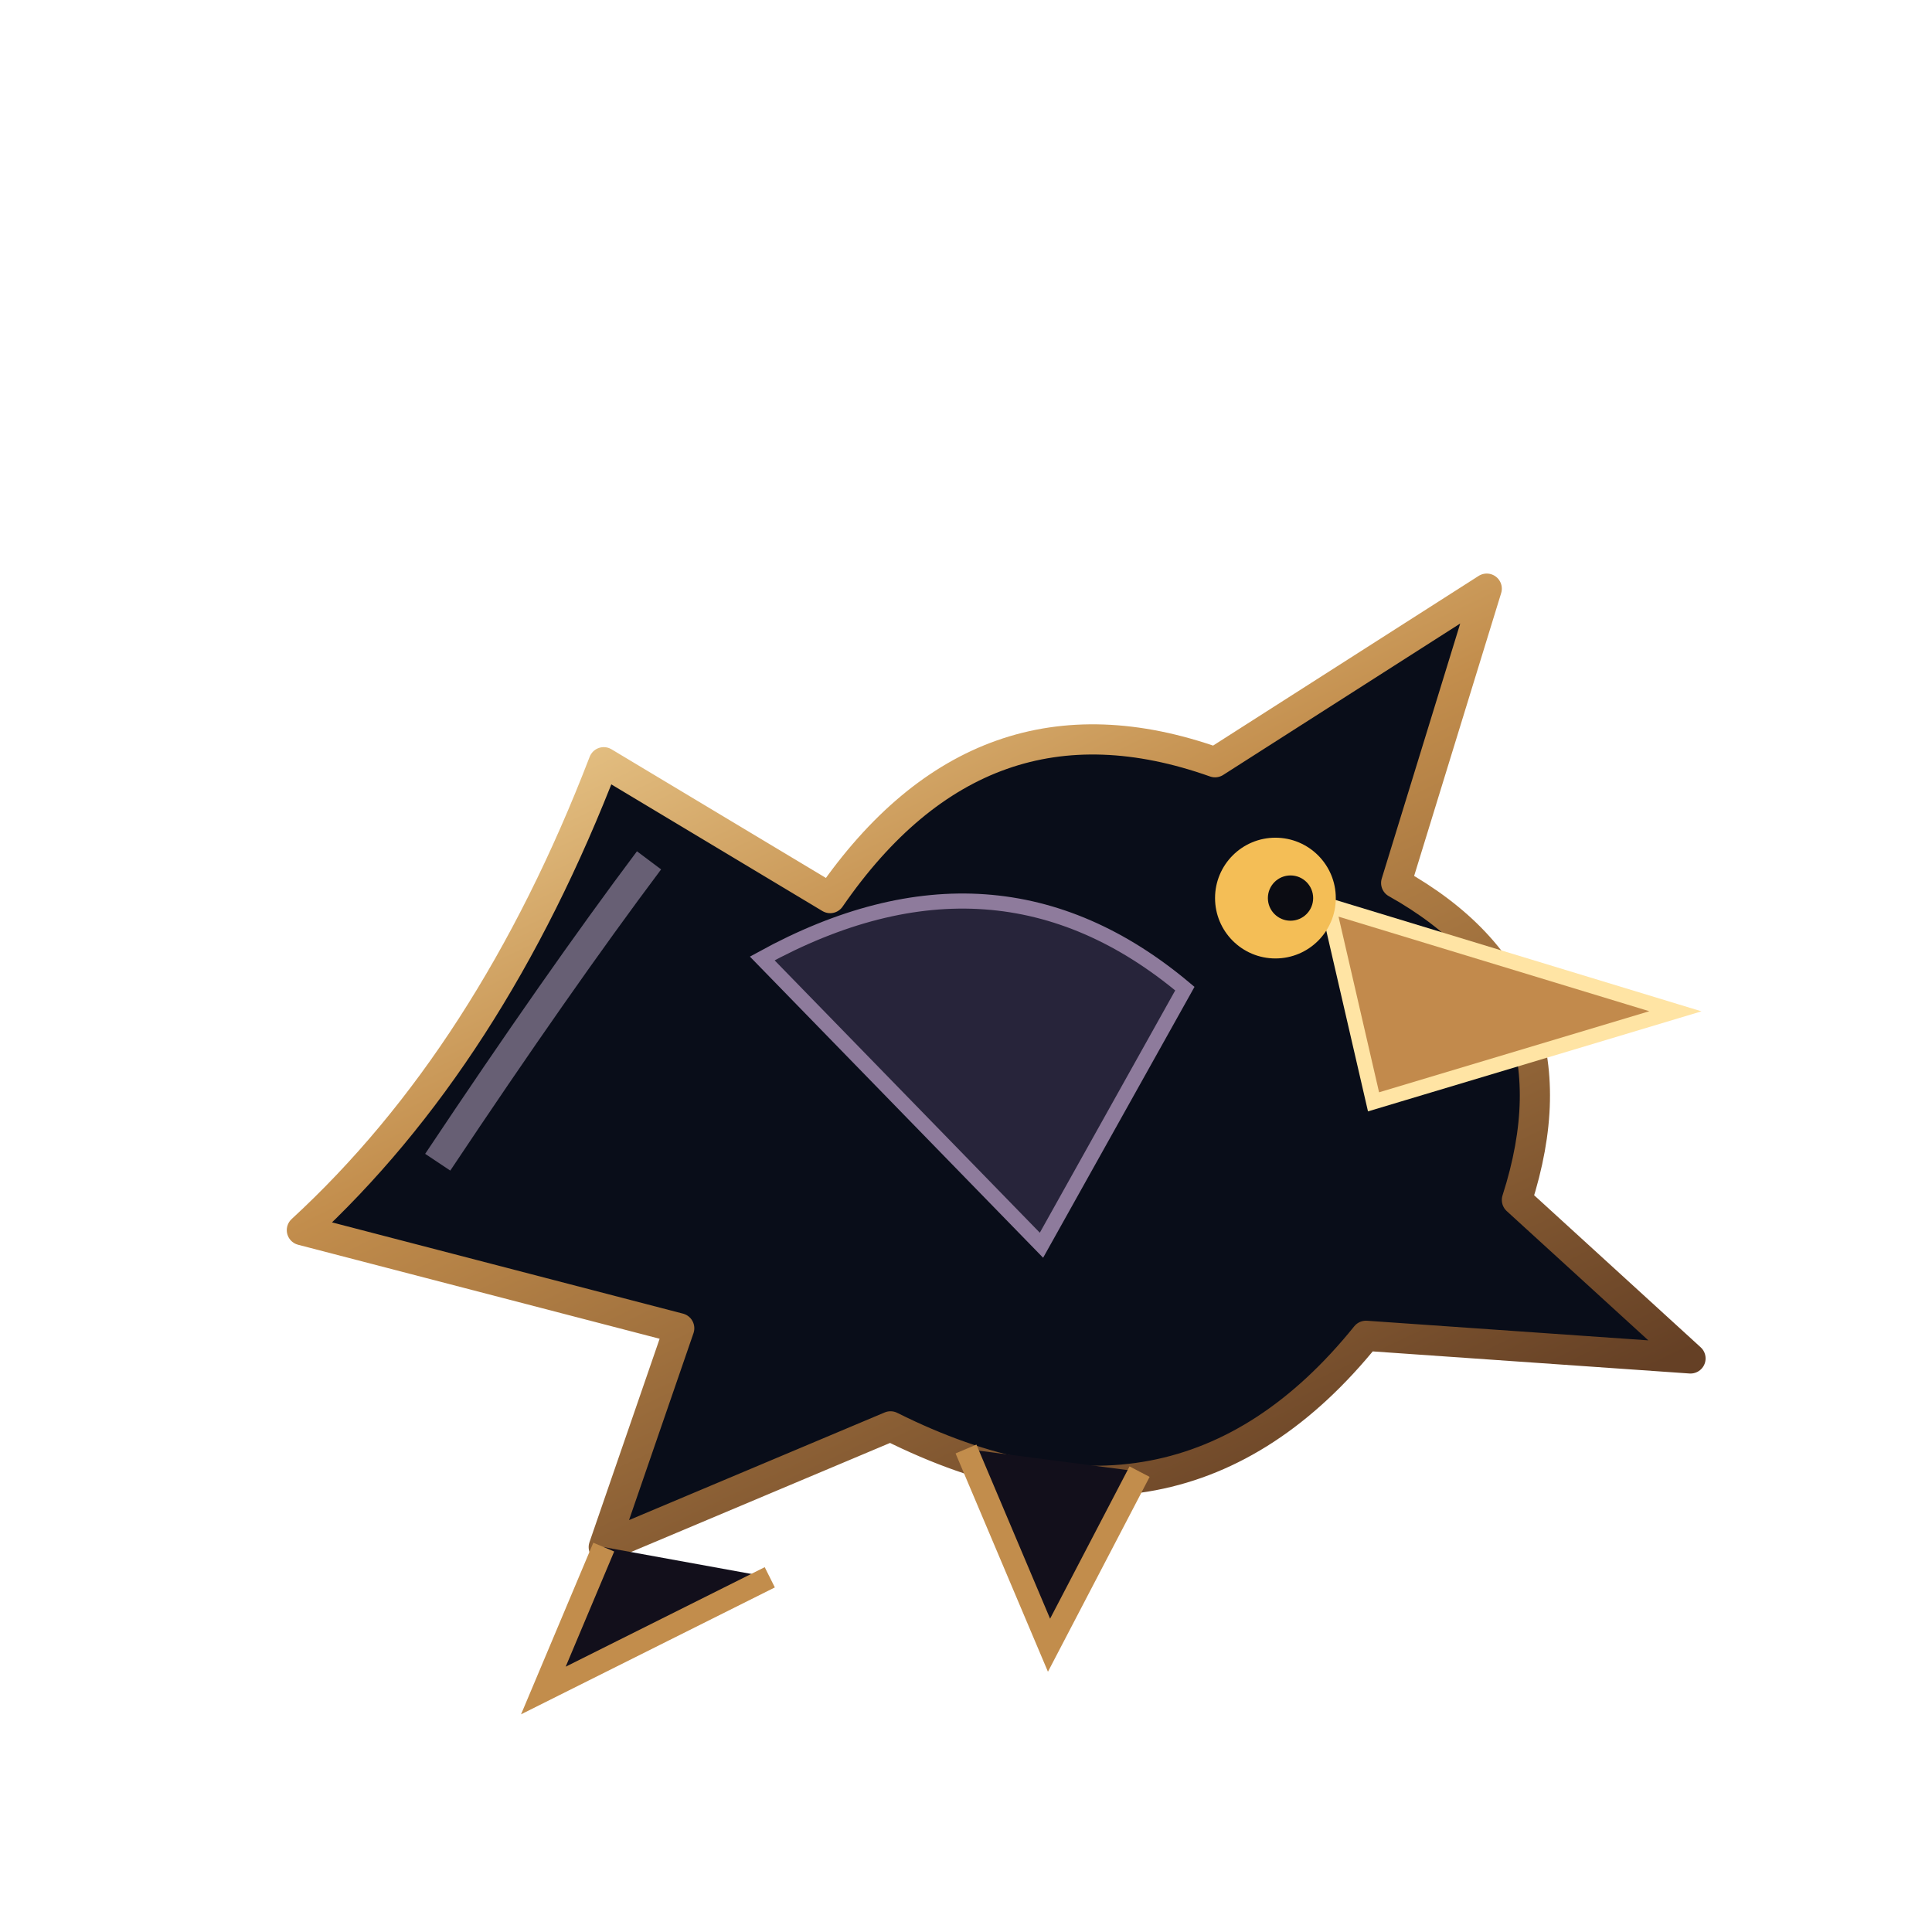
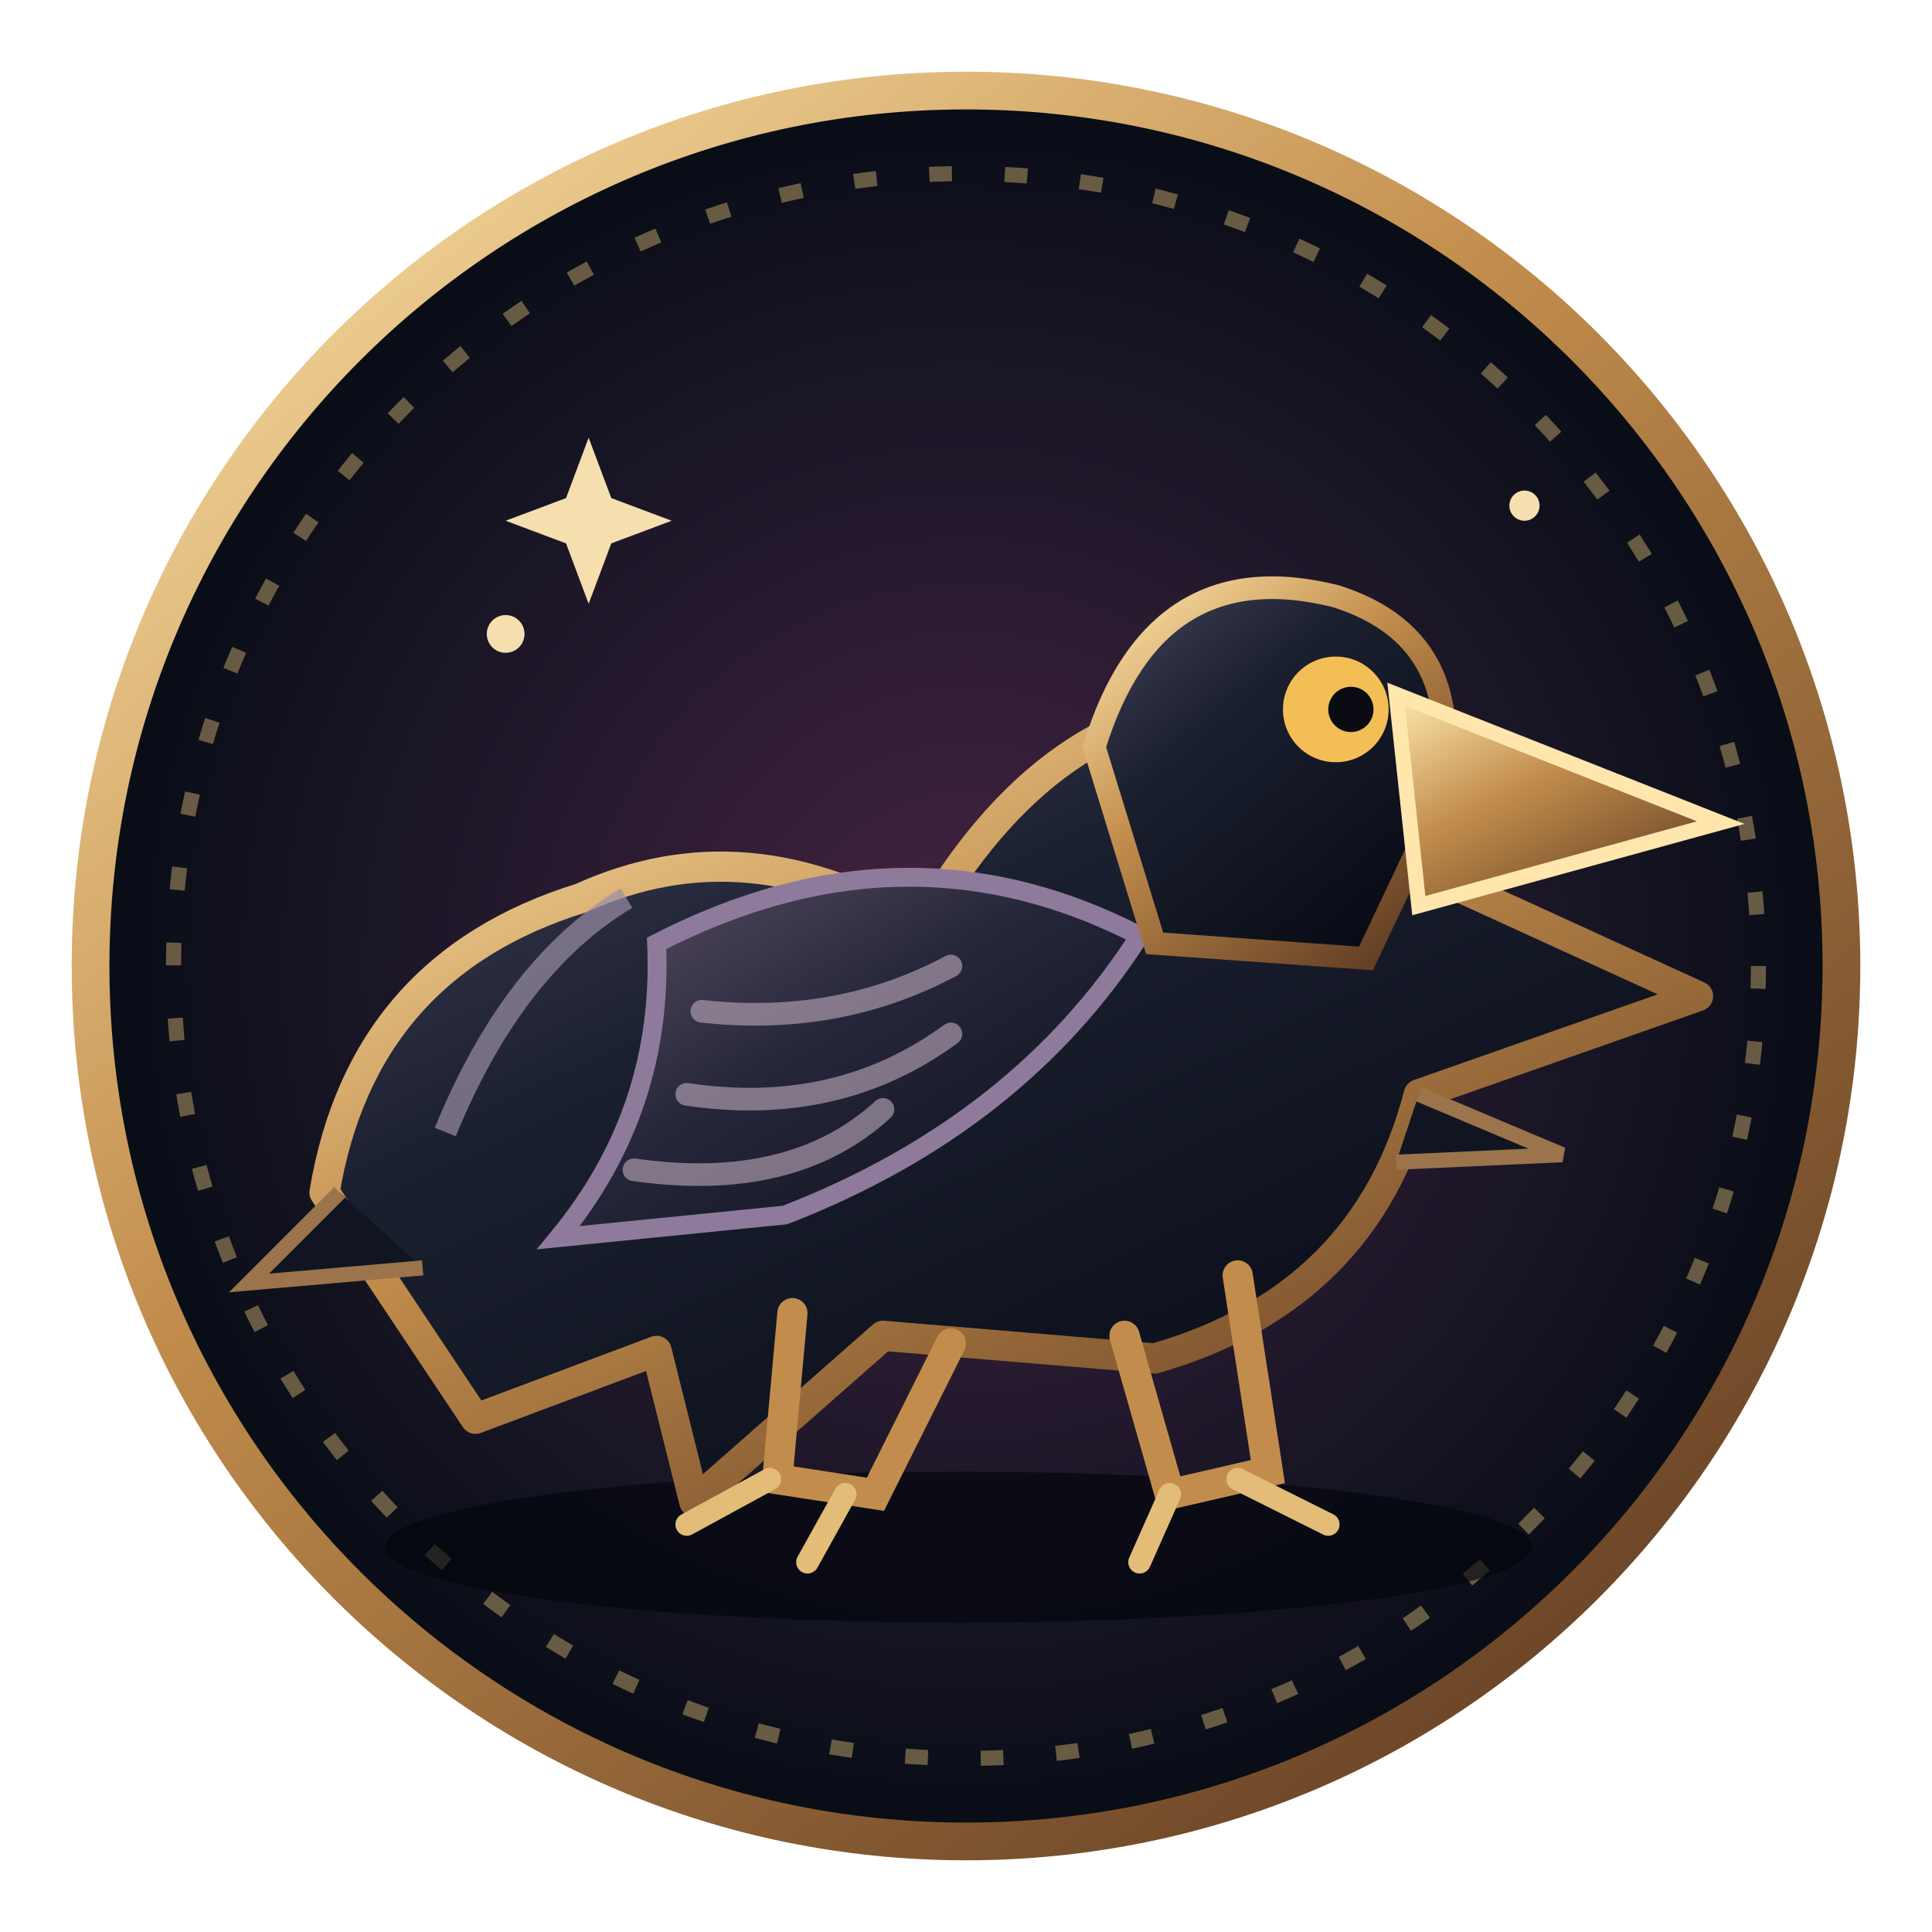
<svg xmlns="http://www.w3.org/2000/svg" width="256" height="256" viewBox="0 0 256 256">
  <defs>
    <radialGradient id="bg">
-       <stop stop-color="#4B2449" />
-       <stop offset=".72" stop-color="#191625" />
+       <stop stop-color="#452342" />
+       <stop offset=".72" stop-color="#171524" />
      <stop offset="1" stop-color="#080C15" />
    </radialGradient>
-     <linearGradient id="gold" x2=".7" y2="1">
+     <linearGradient id="gold" x2=".8" y2="1">
      <stop stop-color="#FFE8AE" />
      <stop offset=".45" stop-color="#C28D4C" />
      <stop offset="1" stop-color="#654025" />
    </linearGradient>
-     <linearGradient id="glass" x2="1" y2="1">
-       <stop stop-color="#F5E4BE" stop-opacity=".9" />
-       <stop offset=".25" stop-color="#B0D7D0" stop-opacity=".55" />
-       <stop offset=".6" stop-color="#173D3B" stop-opacity=".95" />
-       <stop offset="1" stop-color="#0B111D" />
+     <linearGradient id="feather" x2=".8" y2="1">
+       <stop stop-color="#45445B" />
+       <stop offset=".38" stop-color="#1B2030" />
+       <stop offset="1" stop-color="#070A13" />
+     </linearGradient>
+     <linearGradient id="wing" x2="1" y2="1">
+       <stop stop-color="#5D5067" />
+       <stop offset=".45" stop-color="#25263A" />
+       <stop offset="1" stop-color="#0A0D17" />
    </linearGradient>
  </defs>
-   <path d="M40 163Q65 140 80 101L110 119Q130 90 161 101L197 78 185 117Q210 131 201 159L224 180 181 177Q156 208 118 189L80 205 90 176Z" fill="#090D19" stroke="url(#gold)" stroke-width="4" stroke-linejoin="round" />
-   <path d="M101 127Q132 110 157 131L138 165Z" fill="#27243A" stroke="#8E7B9C" stroke-width="2" />
-   <path d="M176 120 222 134 182 146Z" fill="#C28A4C" stroke="#FFE4A4" stroke-width="2" />
-   <circle cx="169" cy="119" r="8" fill="#F4BE56" />
-   <circle cx="171" cy="119" r="3" fill="#0B0C13" />
-   <path d="M80 205 72 224 102 209M128 192 139 218 151 195" fill="#120F1B" stroke="#C28D4C" stroke-width="3" />
-   <path d="M58 154Q74 130 86 114" fill="none" stroke="#8E829B" stroke-width="4" opacity=".7" />
+   <circle cx="128" cy="128" r="116" fill="url(#bg)" stroke="url(#gold)" stroke-width="5" />
+   <circle cx="128" cy="128" r="105" fill="none" stroke="#D7B879" stroke-opacity=".45" stroke-width="2" stroke-dasharray="3 7" />
+   <ellipse cx="127" cy="205" rx="76" ry="10" fill="#02040A" opacity=".65" />
+   <path d="M43 158Q48 128 77 119Q99 109 122 123Q139 93 165 93Q187 95 190 116L225 132 188 145Q181 172 153 180L117 177 92 199 87 179 63 188Z" fill="url(#feather)" stroke="url(#gold)" stroke-width="4" stroke-linejoin="round" />
+   <path d="M87 125Q120 108 151 124Q135 149 104 161L74 164Q88 147 87 125Z" fill="url(#wing)" stroke="#8E7B9C" stroke-width="2.5" />
+   <path d="M93 134Q111 136 126 128M91 145Q111 148 126 137M84 155Q105 158 117 147" fill="none" stroke="#B4A1B3" stroke-opacity=".65" stroke-width="3" stroke-linecap="round" />
+   <path d="M145 99Q153 73 177 79Q196 85 190 108L181 127 153 125Z" fill="url(#feather)" stroke="url(#gold)" stroke-width="3" />
+   <path d="M185 92 228 109 188 120Z" fill="url(#gold)" stroke="#FFE6AD" stroke-width="2" />
+   <circle cx="177" cy="94" r="7" fill="#F4BE56" />
+   <circle cx="179" cy="94" r="3" fill="#0B0C13" />
+   <path d="M105 174 103 196 116 198 126 178M149 177 155 198 168 195 164 169" fill="none" stroke="#C28D4C" stroke-width="4" stroke-linecap="round" />
+   <path d="M102 196 91 202M112 198 107 207M155 198 151 207M164 196 176 202" stroke="#E3BC77" stroke-width="3" stroke-linecap="round" />
+   <path d="M59 150Q68 128 83 119" fill="none" stroke="#9A8DA5" stroke-width="3" opacity=".7" />
+   <path d="M45 158l-12 12 23-2M188 145l19 8-22 1" fill="#111522" stroke="#9B744B" stroke-width="2" />
+   <g fill="#F6DFAE">
+     <circle cx="67" cy="84" r="2.5" />
+     <circle cx="202" cy="67" r="2" />
+     <path d="M78 58l3 8 8 3-8 3-3 8-3-8-8-3 8-3z" />
+   </g>
</svg>
